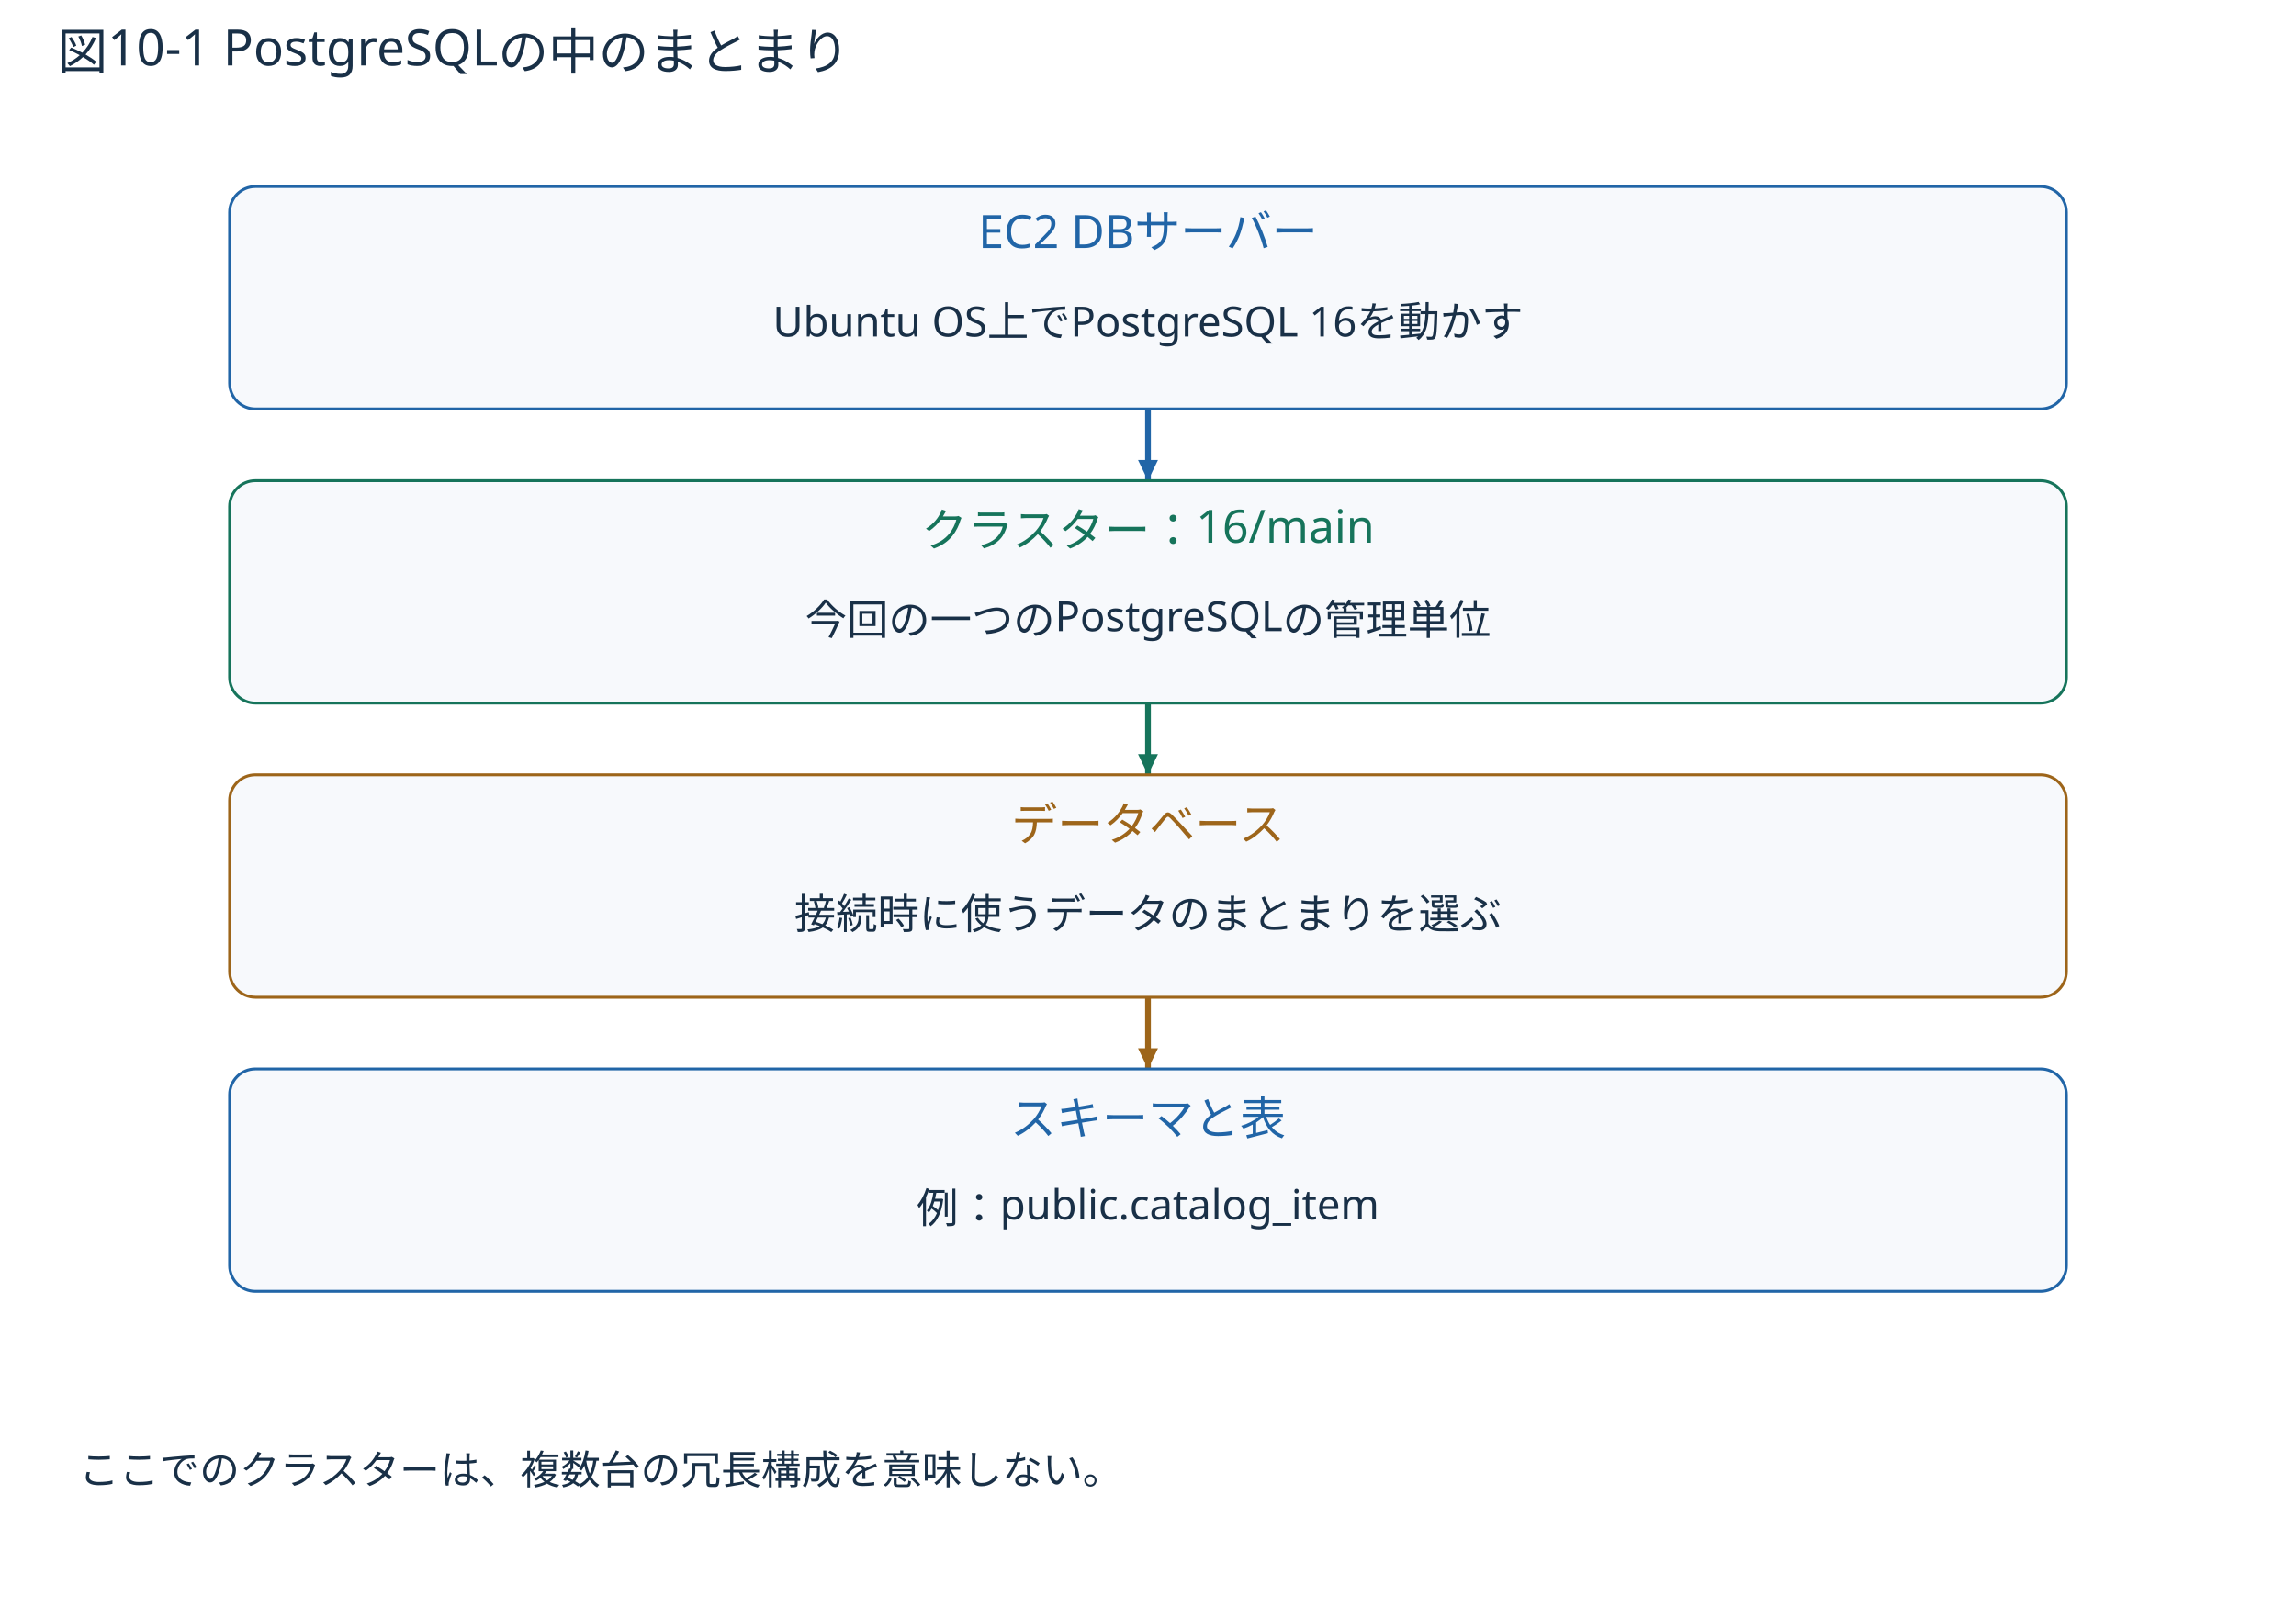
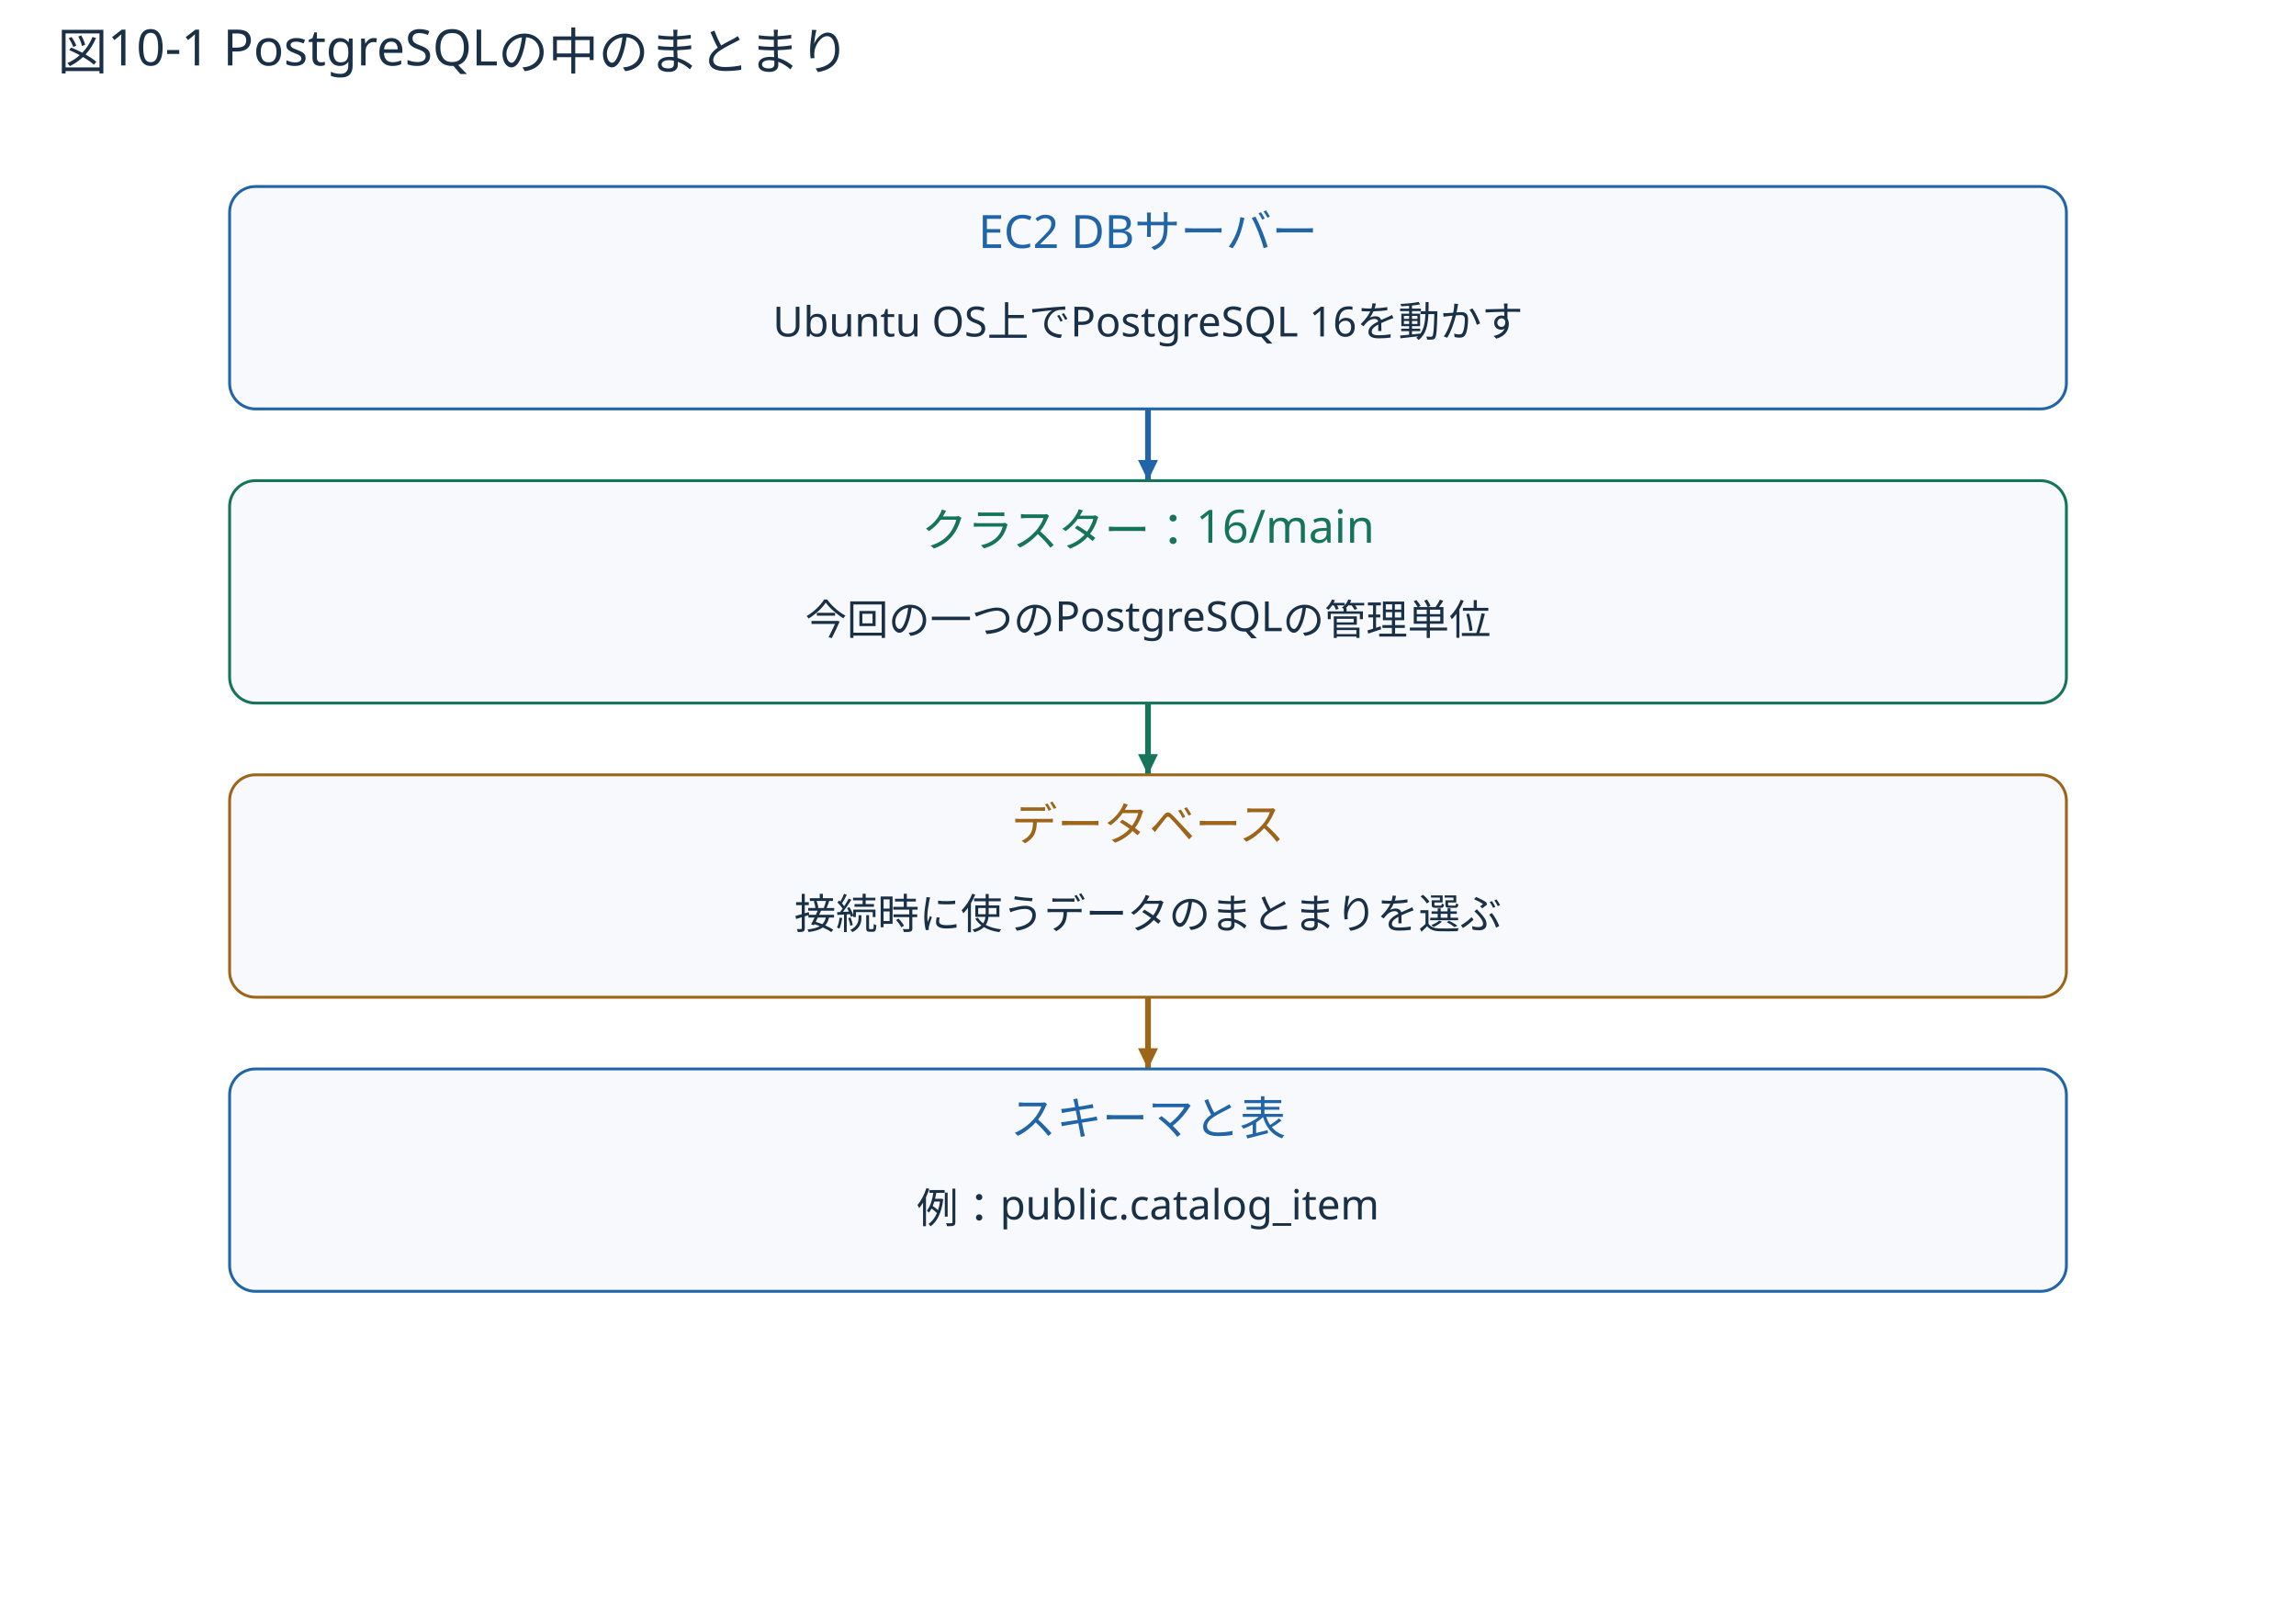
<svg xmlns="http://www.w3.org/2000/svg" width="1600" height="1120" viewBox="0 0 1600 1120" role="img">
  <rect width="100%" height="100%" fill="white" />
  <text x="40" y="18" fill="#193047" font-family="Noto Sans JP, sans-serif" font-size="35" dominant-baseline="text-before-edge" text-anchor="start">図10-1  PostgreSQLの中のまとまり</text>
  <rect x="160" y="130" width="1280" height="155" rx="18" fill="#f7f9fc" stroke="#2165a7" stroke-width="2" />
  <text x="800" y="148" fill="#2165a7" font-family="Noto Sans JP, sans-serif" font-size="32" dominant-baseline="text-before-edge" text-anchor="middle">EC2 DBサーバー</text>
  <text x="800" y="212" fill="#193047" font-family="Noto Sans JP, sans-serif" font-size="29" dominant-baseline="text-before-edge" text-anchor="middle">Ubuntu OS上でPostgreSQL 16を動かす</text>
  <polyline points="800,285 800,335" fill="none" stroke="#2165a7" stroke-width="4" />
  <polygon points="800,335 793.041,320.593 806.959,320.593" fill="#2165a7" />
  <rect x="160" y="335" width="1280" height="155" rx="18" fill="#f7f9fc" stroke="#16745b" stroke-width="2" />
  <text x="800" y="353" fill="#16745b" font-family="Noto Sans JP, sans-serif" font-size="32" dominant-baseline="text-before-edge" text-anchor="middle">クラスター：16/main</text>
  <text x="800" y="417" fill="#193047" font-family="Noto Sans JP, sans-serif" font-size="29" dominant-baseline="text-before-edge" text-anchor="middle">今回の一つのPostgreSQLの管理単位</text>
  <polyline points="800,490 800,540" fill="none" stroke="#16745b" stroke-width="4" />
  <polygon points="800,540 793.041,525.593 806.959,525.593" fill="#16745b" />
  <rect x="160" y="540" width="1280" height="155" rx="18" fill="#f7f9fc" stroke="#9d651a" stroke-width="2" />
  <text x="800" y="558" fill="#9d651a" font-family="Noto Sans JP, sans-serif" font-size="32" dominant-baseline="text-before-edge" text-anchor="middle">データベース</text>
  <text x="800" y="622" fill="#193047" font-family="Noto Sans JP, sans-serif" font-size="29" dominant-baseline="text-before-edge" text-anchor="middle">接続時に使うデータのまとまりを選ぶ</text>
  <polyline points="800,695 800,745" fill="none" stroke="#9d651a" stroke-width="4" />
  <polygon points="800,745 793.041,730.593 806.959,730.593" fill="#9d651a" />
  <rect x="160" y="745" width="1280" height="155" rx="18" fill="#f7f9fc" stroke="#2165a7" stroke-width="2" />
  <text x="800" y="763" fill="#2165a7" font-family="Noto Sans JP, sans-serif" font-size="32" dominant-baseline="text-before-edge" text-anchor="middle">スキーマと表</text>
  <text x="800" y="827" fill="#193047" font-family="Noto Sans JP, sans-serif" font-size="29" dominant-baseline="text-before-edge" text-anchor="middle">例：public.catalog_item</text>
-   <text x="55" y="1010" fill="#193047" font-family="Noto Sans JP, sans-serif" font-size="28" dominant-baseline="text-before-edge" text-anchor="start">ここでのクラスターは、複数台の冗長構成を意味しない。</text>
</svg>
